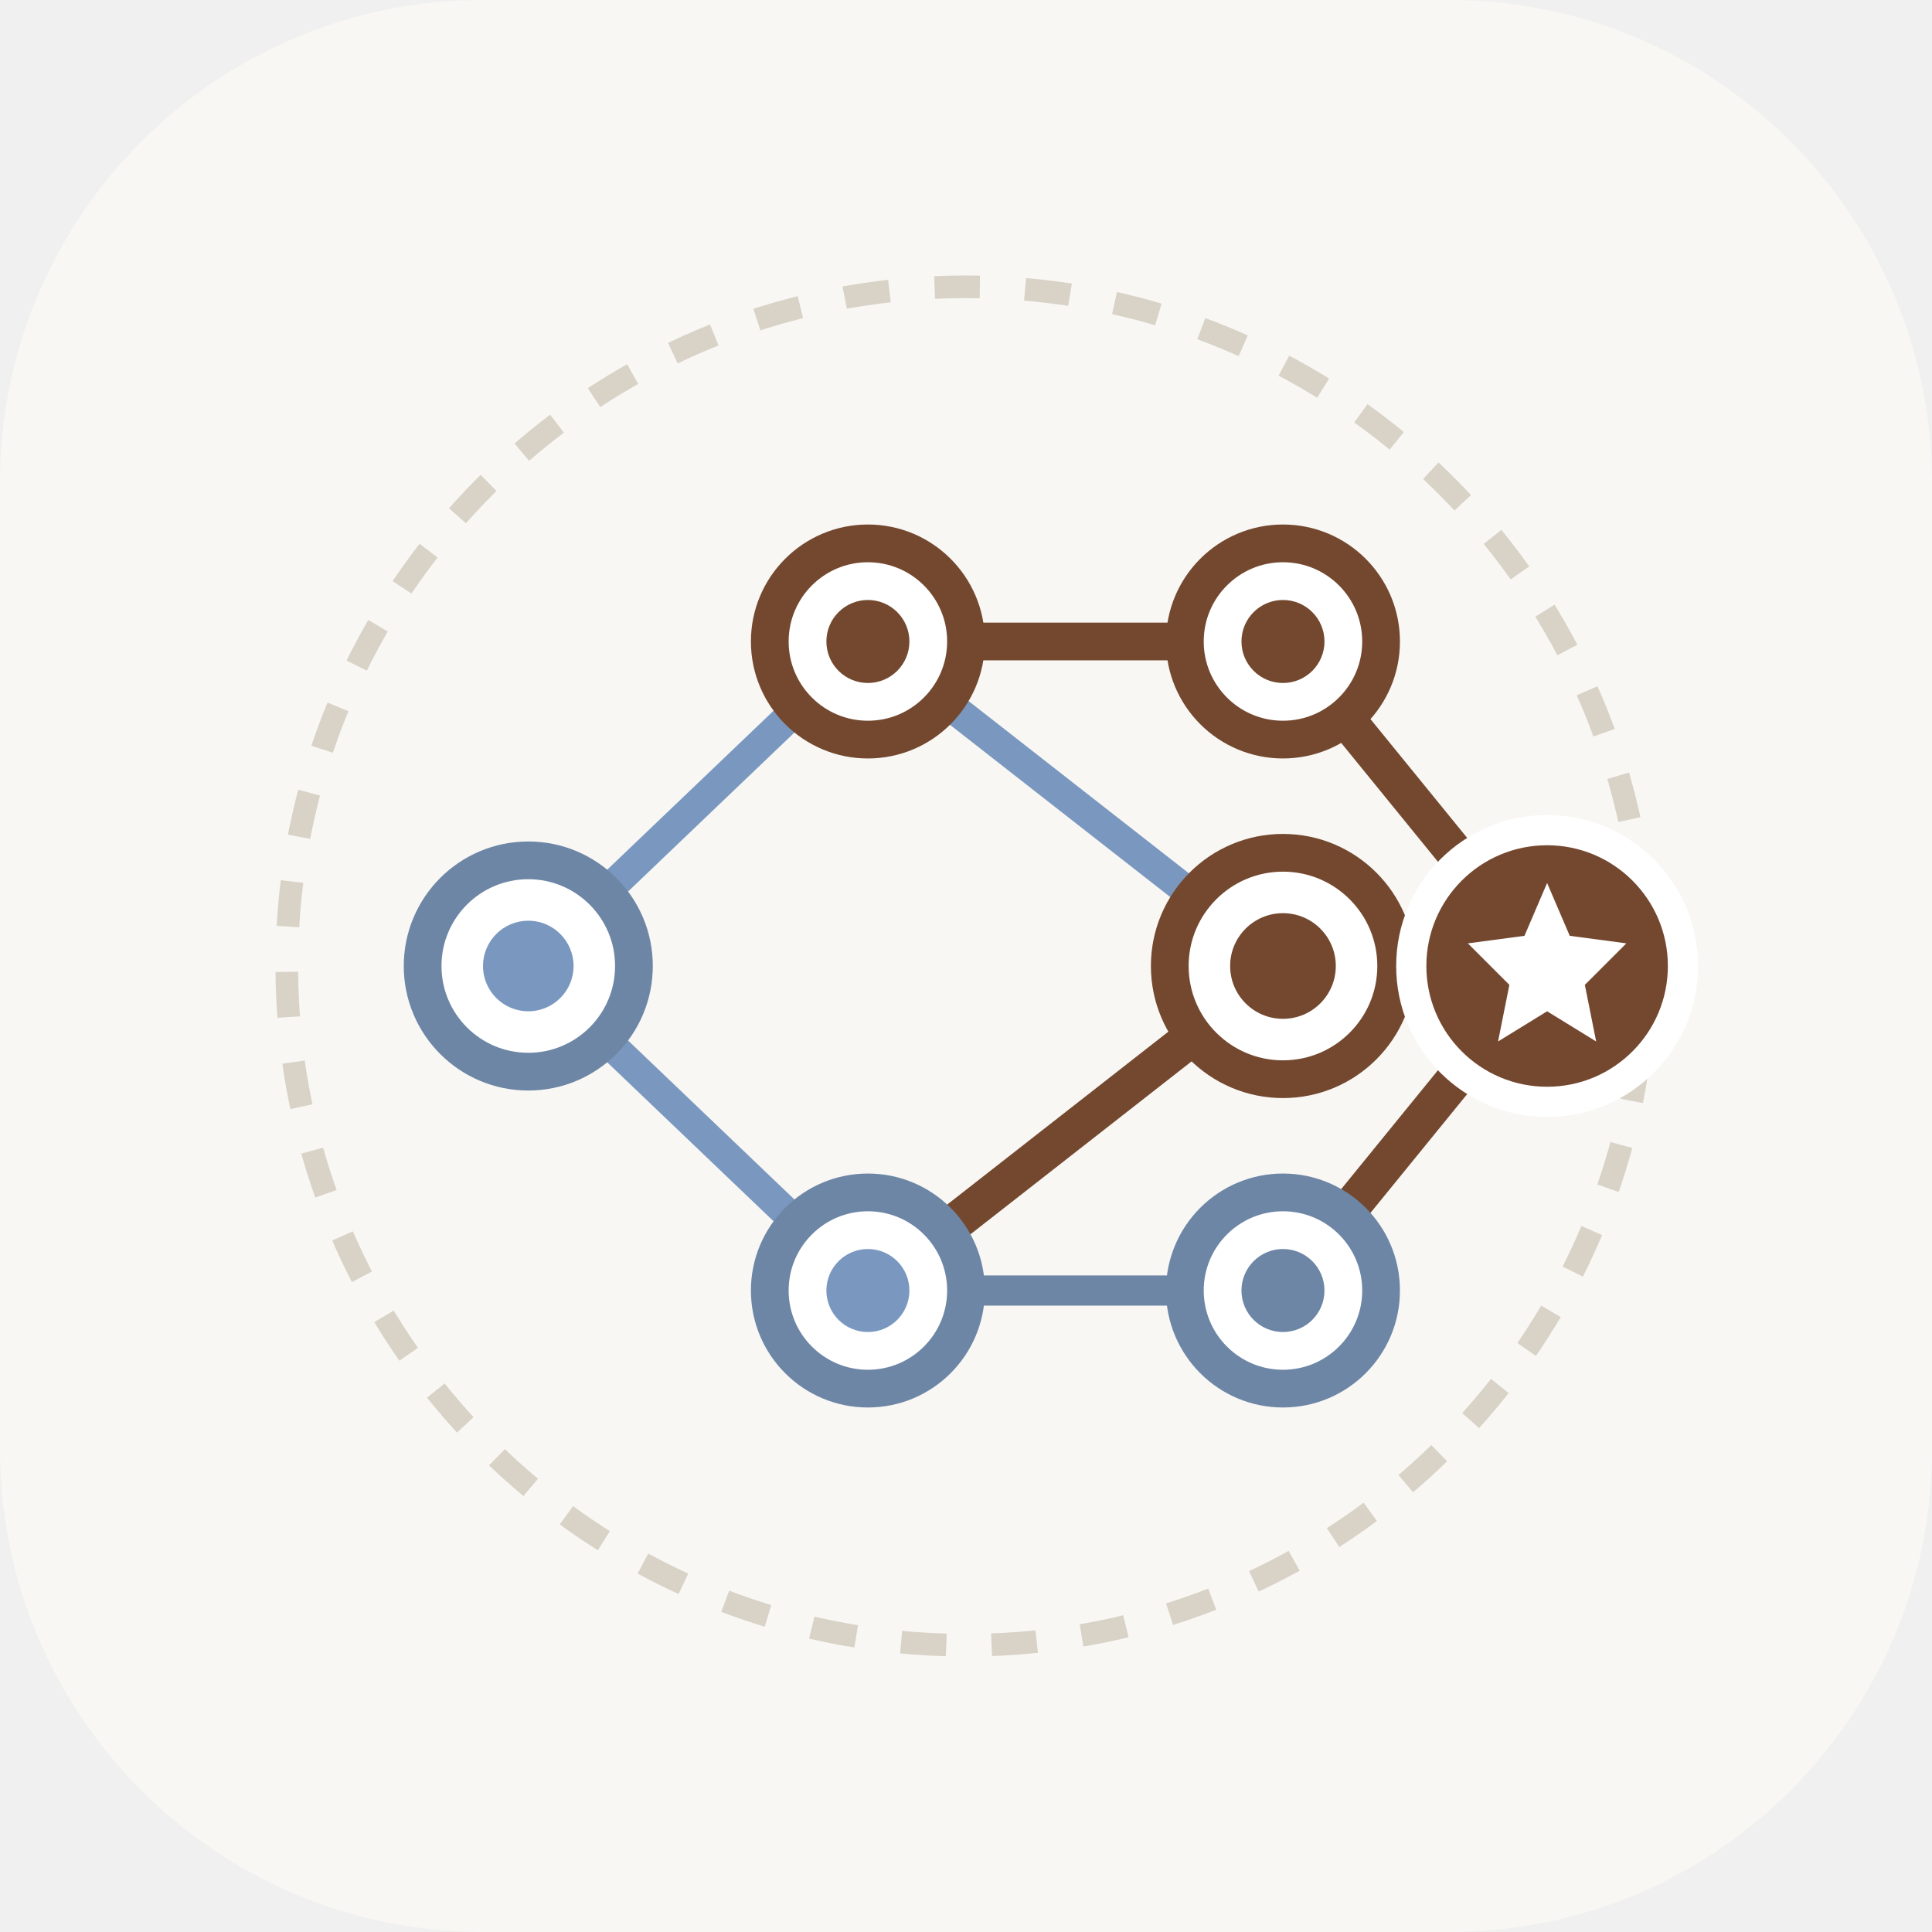
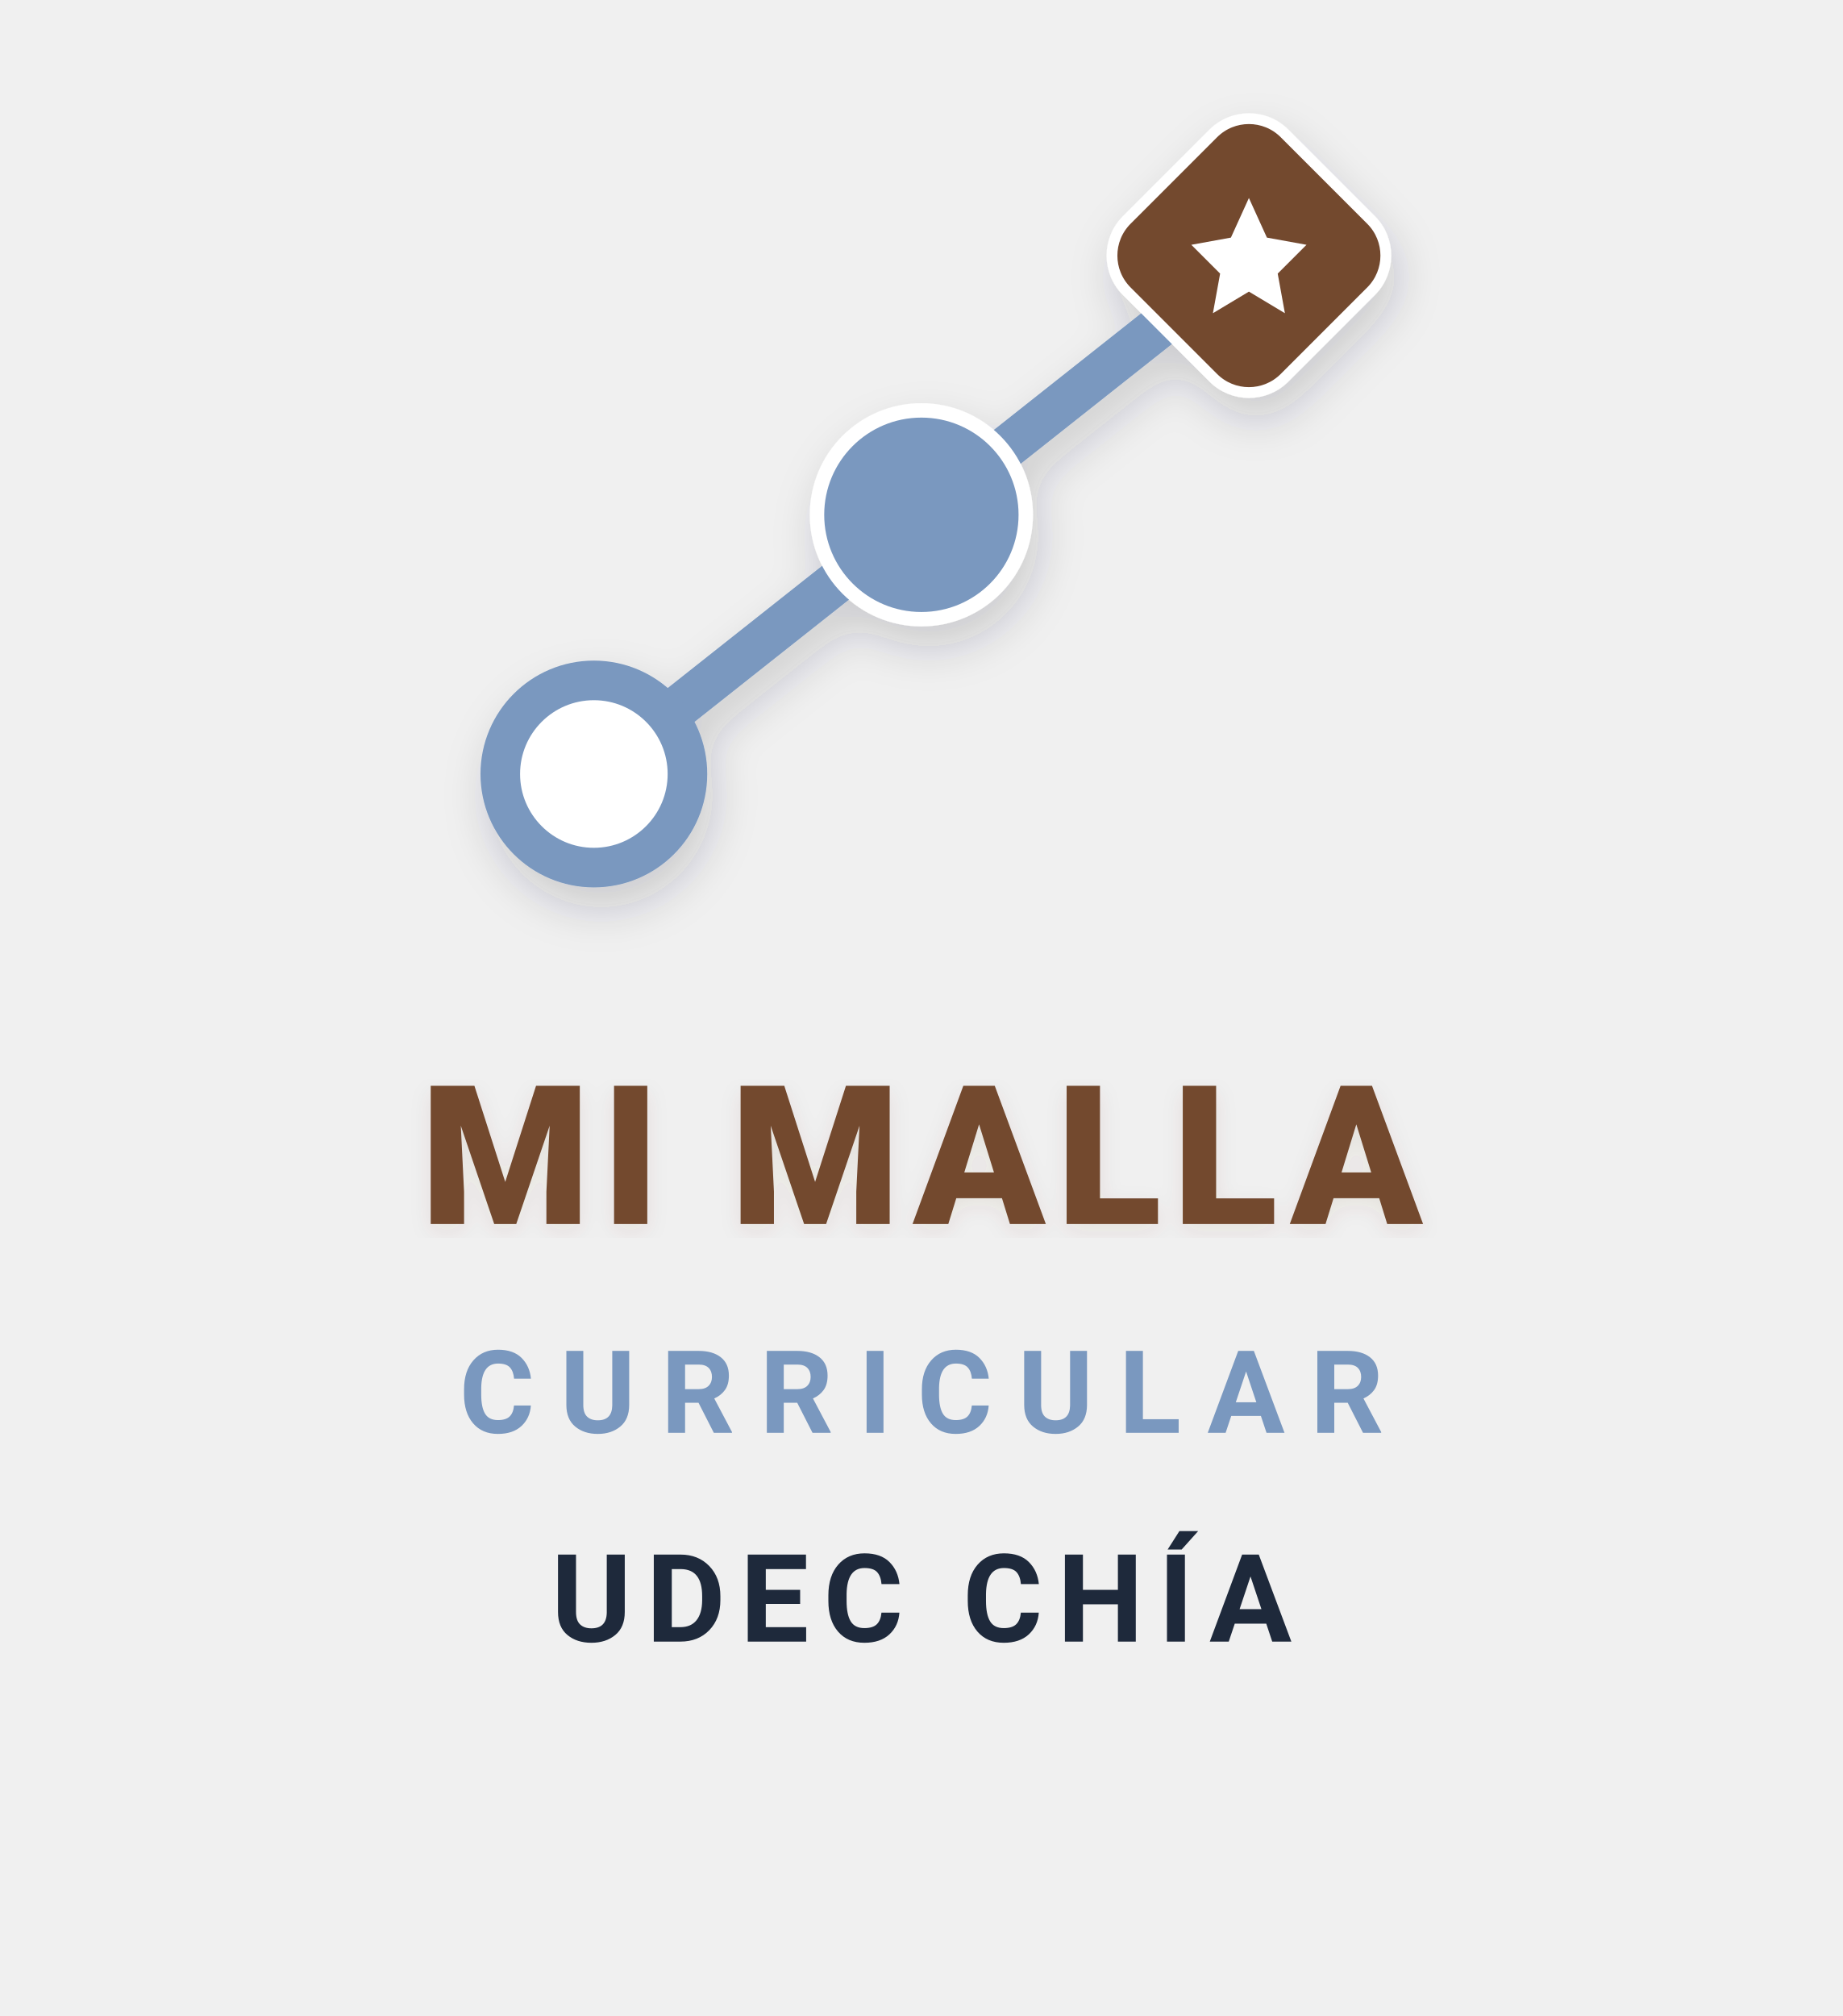
- <svg xmlns="http://www.w3.org/2000/svg" viewBox="0 0 512 512" width="100%" height="100%">
-   <rect width="512" height="512" rx="128" fill="#F8F7F4" />
-   <circle cx="256" cy="256" r="180" fill="none" stroke="#D9D3C7" stroke-width="6" stroke-dasharray="12 12" />
-   <g stroke-linecap="round" stroke-linejoin="round">
-     <path d="M 140 256 L 230 170" stroke="#7A98BF" stroke-width="8" />
-     <path d="M 140 256 L 230 342" stroke="#7A98BF" stroke-width="8" />
-     <path d="M 230 170 L 340 170" stroke="#73482F" stroke-width="10" />
-     <path d="M 230 342 L 340 342" stroke="#6D86A6" stroke-width="8" />
-     <path d="M 230 170 L 340 256" stroke="#7A98BF" stroke-width="8" />
-     <path d="M 230 342 L 340 256" stroke="#73482F" stroke-width="10" />
-     <path d="M 340 170 L 410 256" stroke="#73482F" stroke-width="10" />
-     <path d="M 340 256 L 410 256" stroke="#73482F" stroke-width="12" />
-     <path d="M 340 342 L 410 256" stroke="#73482F" stroke-width="10" />
+ <svg xmlns="http://www.w3.org/2000/svg" viewBox="0 0 512 560" width="100%" height="100%">
+   <defs>
+     <filter id="nodeShadow" x="-30%" y="-30%" width="160%" height="160%">
+       <feDropShadow dx="2" dy="6" stdDeviation="6" flood-color="#232B38" flood-opacity="0.18" />
+     </filter>
+     <filter id="textShadow" x="-10%" y="-10%" width="120%" height="120%">
+       <feDropShadow dx="0" dy="2" stdDeviation="3" flood-color="#73482F" flood-opacity="0.08" />
+     </filter>
+   </defs>
+   <g filter="url(#nodeShadow)">
+     <line x1="165" y1="215" x2="347" y2="71" stroke="#7A98BF" stroke-width="12" stroke-linecap="round" />
+     <circle cx="165" cy="215" r="26" fill="#FFFFFF" stroke="#7A98BF" stroke-width="11" />
+     <circle cx="256" cy="143" r="29" fill="#7A98BF" stroke="#FFFFFF" stroke-width="4" />
+     <g transform="translate(347, 71)">
+       <rect x="-31" y="-31" width="62" height="62" rx="14" ry="14" fill="#73482F" transform="rotate(45)" stroke="#FFFFFF" stroke-width="3" />
+       <polygon points="0,-16 5,-5 16,-3 8,5 10,16 0,10 -10,16 -8,5 -16,-3 -5,-5" fill="#FFFFFF" />
+     </g>
  </g>
-   <circle cx="140" cy="256" r="28" fill="#FFFFFF" stroke="#6D86A6" stroke-width="10" />
-   <circle cx="140" cy="256" r="12" fill="#7A98BF" />
-   <circle cx="230" cy="170" r="26" fill="#FFFFFF" stroke="#73482F" stroke-width="10" />
-   <circle cx="230" cy="170" r="11" fill="#73482F" />
-   <circle cx="230" cy="342" r="26" fill="#FFFFFF" stroke="#6D86A6" stroke-width="10" />
-   <circle cx="230" cy="342" r="11" fill="#7A98BF" />
-   <circle cx="340" cy="170" r="26" fill="#FFFFFF" stroke="#73482F" stroke-width="10" />
-   <circle cx="340" cy="170" r="11" fill="#73482F" />
-   <circle cx="340" cy="256" r="30" fill="#FFFFFF" stroke="#73482F" stroke-width="10" />
-   <circle cx="340" cy="256" r="14" fill="#73482F" />
-   <circle cx="340" cy="342" r="26" fill="#FFFFFF" stroke="#6D86A6" stroke-width="10" />
-   <circle cx="340" cy="342" r="11" fill="#6D86A6" />
-   <circle cx="410" cy="256" r="36" fill="#73482F" stroke="#FFFFFF" stroke-width="8" />
-   <polygon points="410,234 416,248 431,250 420,261 423,276 410,268 397,276 400,261 389,250 404,248" fill="#FFFFFF" />
+   <g text-anchor="middle" font-family="system-ui, -apple-system, 'Segoe UI', Roboto, 'Helvetica Neue', Arial, sans-serif">
+     <text x="256" y="340" fill="#73482F" font-size="54" font-weight="800" letter-spacing="3" filter="url(#textShadow)">MI MALLA</text>
+     <text x="256" y="398" fill="#7A98BF" font-size="32" font-weight="600" letter-spacing="7">CURRICULAR</text>
+     <text x="256" y="456" fill="#1E293B" font-size="34" font-weight="700" letter-spacing="4">UDEC CHÍA</text>
+   </g>
</svg>
